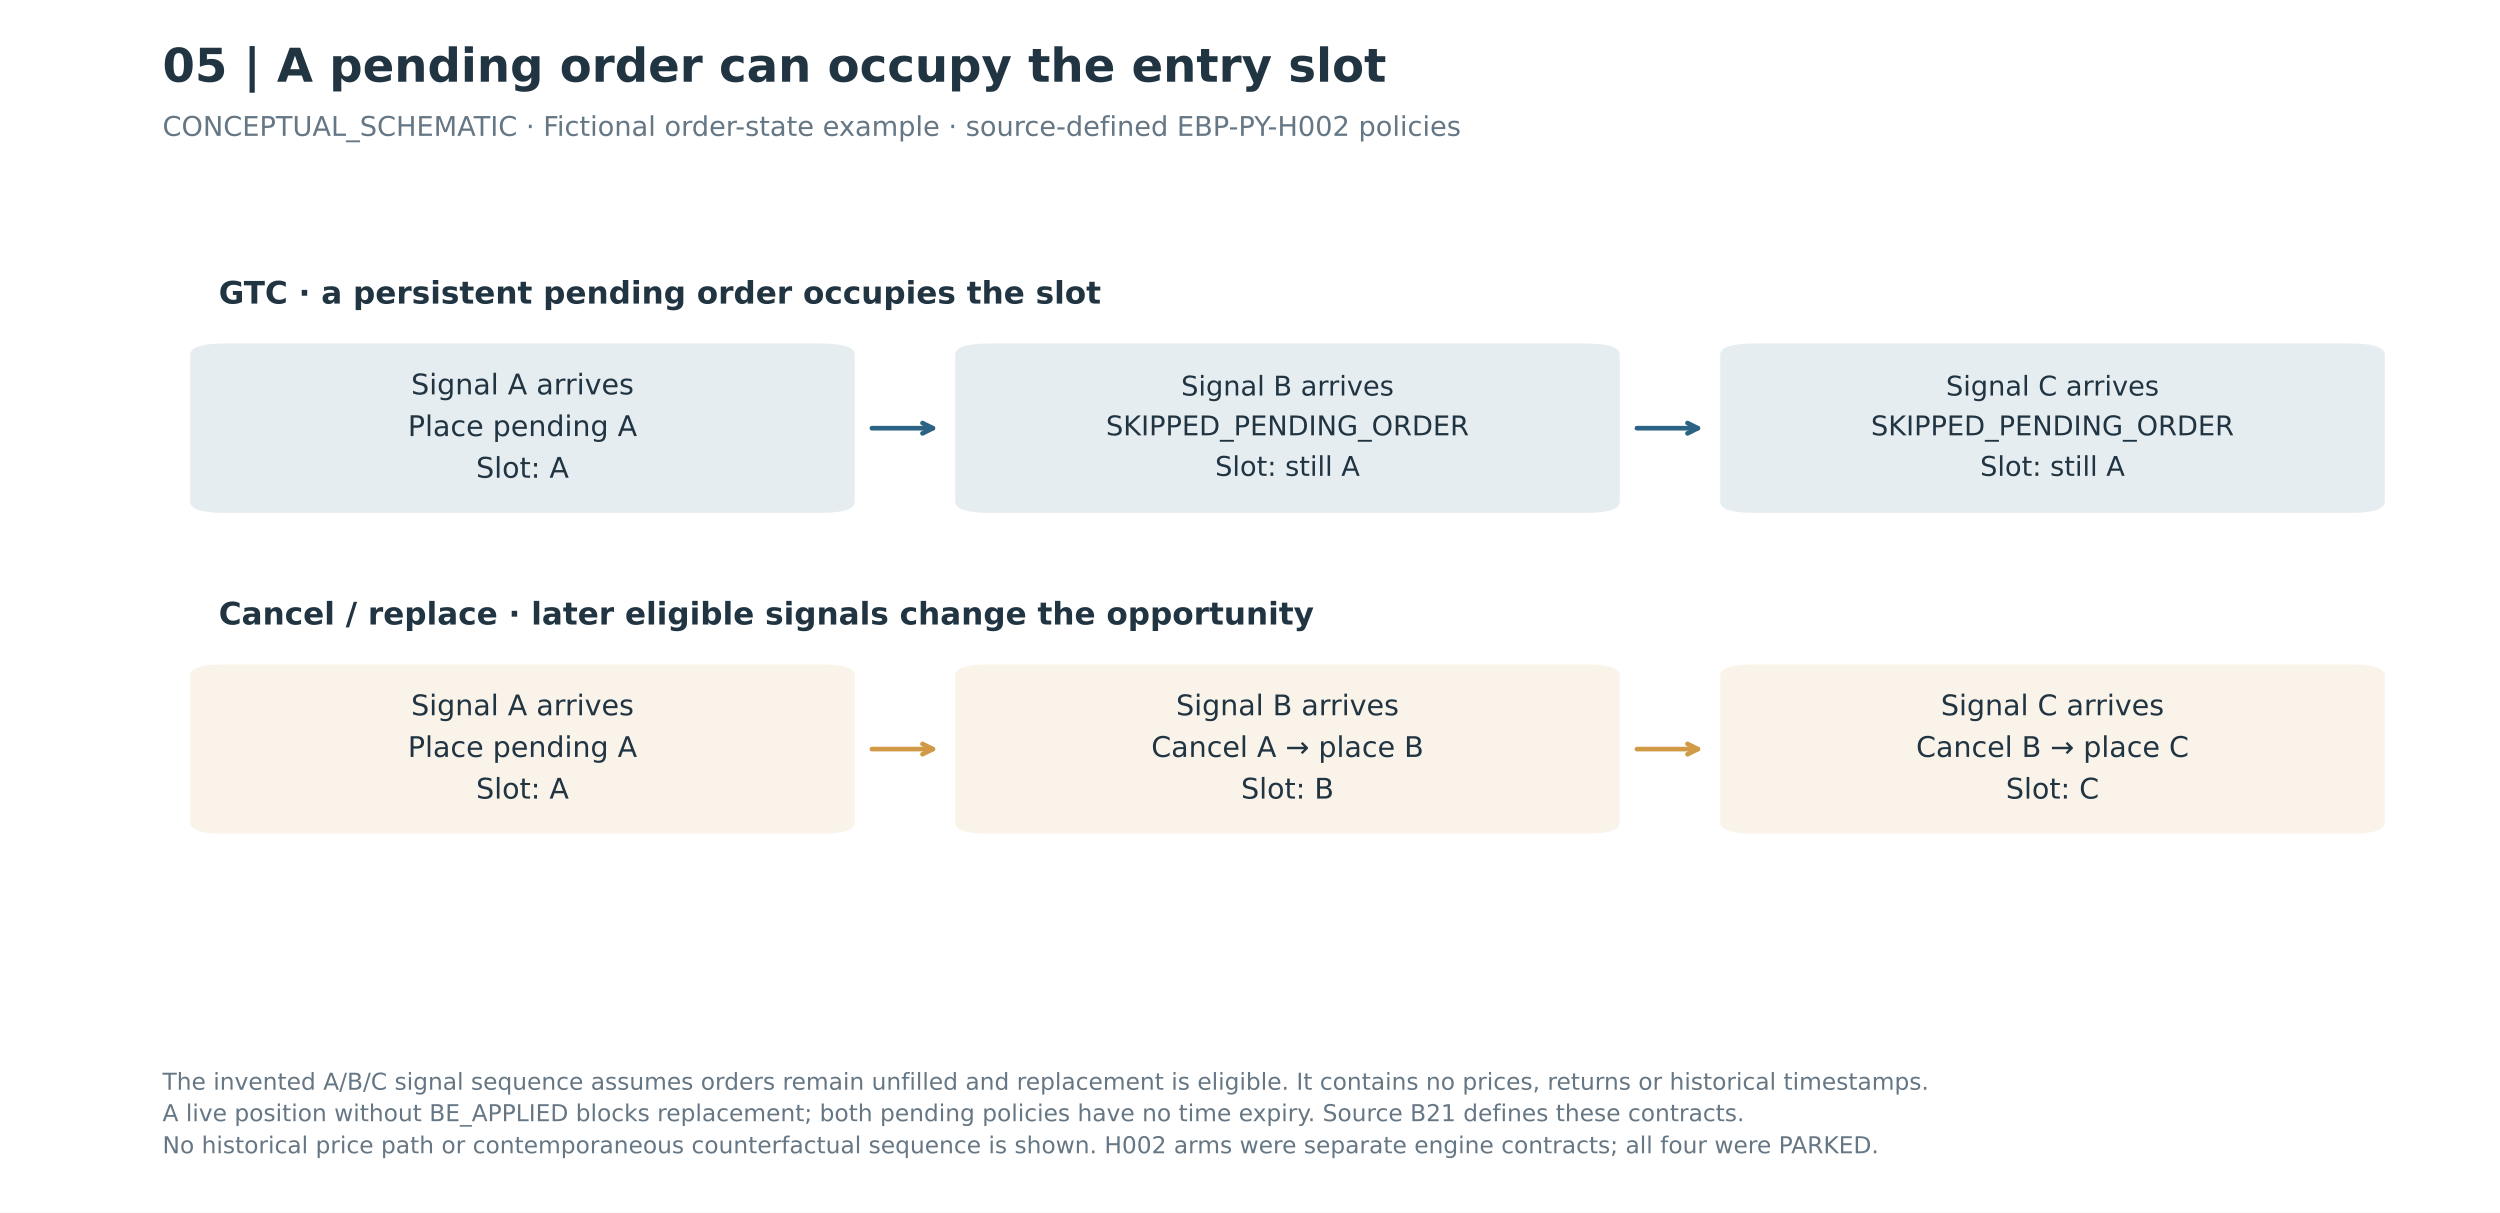
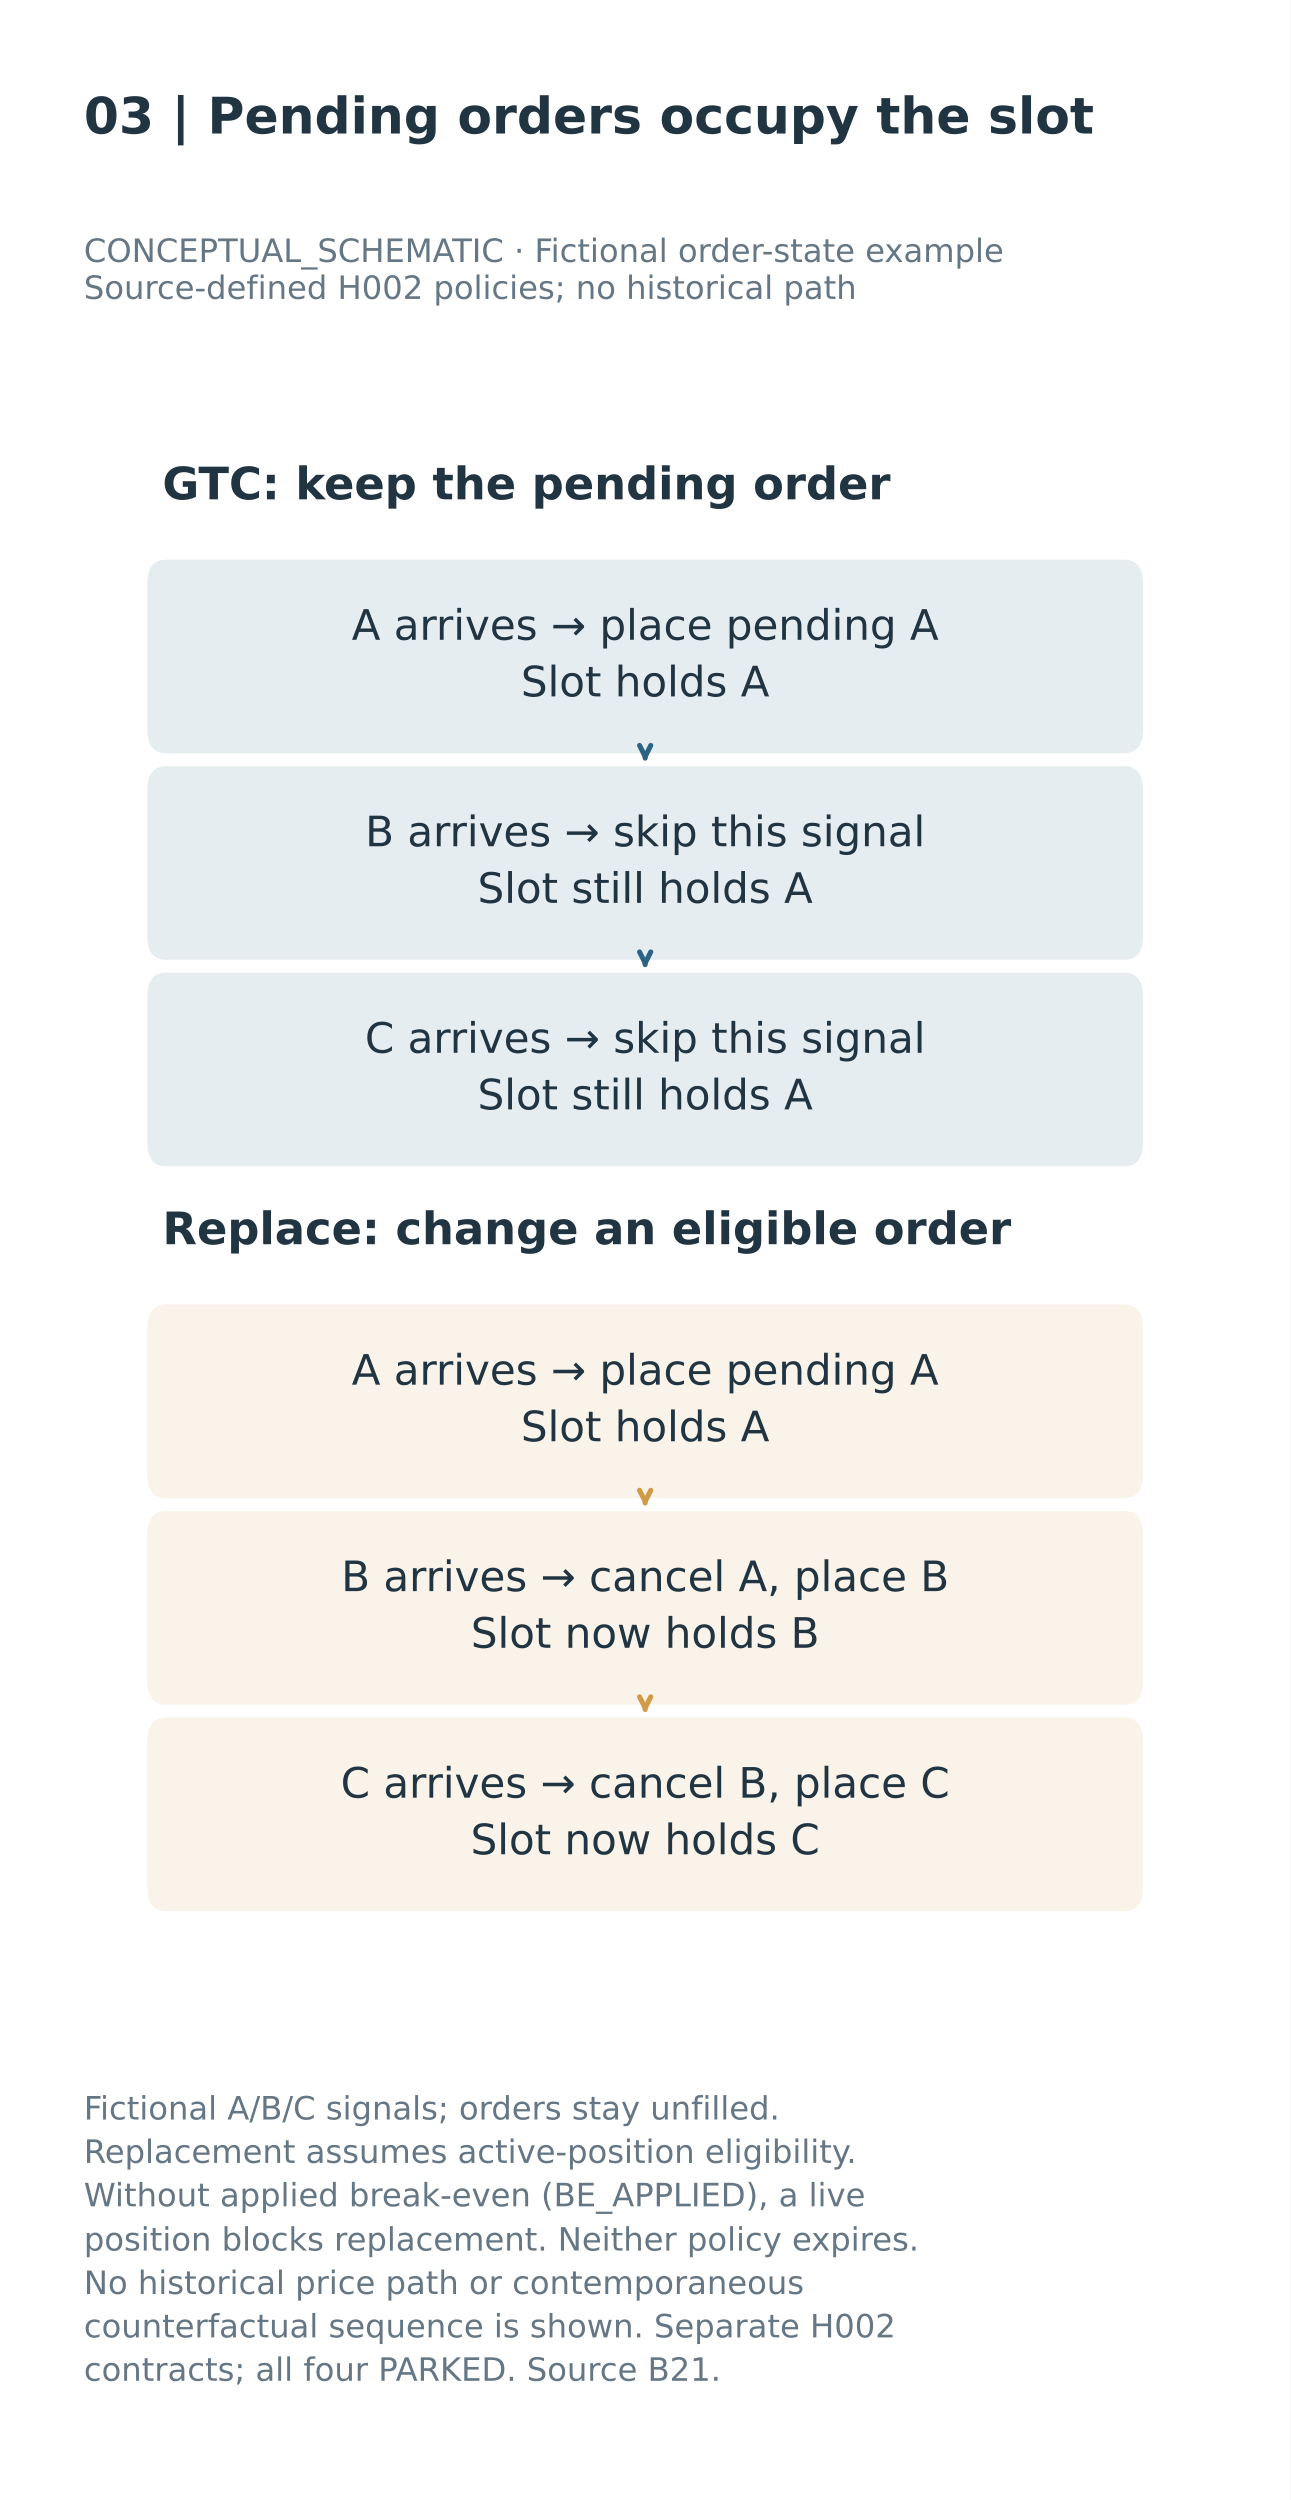
- <svg xmlns="http://www.w3.org/2000/svg" role="img" aria-labelledby="figure-title figure-desc" width="964.8pt" height="468pt" viewBox="0 0 964.8 468" version="1.1">
+ <svg xmlns="http://www.w3.org/2000/svg" role="img" aria-labelledby="figure-title figure-desc" width="460.8pt" height="892.8pt" viewBox="0 0 460.8 892.8" version="1.1">
  <defs>
    <style type="text/css">*{stroke-linejoin: round; stroke-linecap: butt}</style>
  </defs>
  <g id="figure_1">
    <g id="patch_1">
-       <path d="M 0 468 L 964.8 468 L 964.8 0 L 0 0 z " style="fill: #ffffff" />
+       <path d="M 0 892.8 L 460.8 892.8 L 460.8 0 L 0 0 z " style="fill: #ffffff" />
    </g>
    <g id="axes_1">
      <g id="patch_2">
-         <path d="M 87.025 197.346 L 316.261 197.346 Q 329.286 197.346 329.286 193.555 L 329.286 136.946 Q 329.286 133.155 316.261 133.155 L 87.025 133.155 Q 74 133.155 74 136.946 L 74 193.555 Q 74 197.346 87.025 197.346 z " clip-path="url(#pc27f516db9)" style="fill: #2c6385; opacity: 0.12; stroke: #2c6385; stroke-width: 1.2; stroke-linejoin: miter" />
+         <path d="M 59.217 268.425 L 401.583 268.425 Q 407.596 268.425 407.596 260.524 L 407.596 208.375 Q 407.596 200.474 401.583 200.474 L 59.217 200.474 Q 53.204 200.474 53.204 208.375 L 53.204 260.524 Q 53.204 268.425 59.217 268.425 z " clip-path="url(#p4d63c79eef)" style="fill: #2c6385; opacity: 0.12; stroke: #2c6385; stroke-width: 1.2; stroke-linejoin: miter" />
      </g>
      <g id="patch_3">
-         <path d="M 382.254 197.346 L 611.49 197.346 Q 624.515 197.346 624.515 193.555 L 624.515 136.946 Q 624.515 133.155 611.49 133.155 L 382.254 133.155 Q 369.229 133.155 369.229 136.946 L 369.229 193.555 Q 369.229 197.346 382.254 197.346 z " clip-path="url(#pc27f516db9)" style="fill: #2c6385; opacity: 0.12; stroke: #2c6385; stroke-width: 1.2; stroke-linejoin: miter" />
+         <path d="M 59.217 342.17 L 401.583 342.17 Q 407.596 342.17 407.596 334.269 L 407.596 282.12 Q 407.596 274.219 401.583 274.219 L 59.217 274.219 Q 53.204 274.219 53.204 282.12 L 53.204 334.269 Q 53.204 342.17 59.217 342.17 z " clip-path="url(#p4d63c79eef)" style="fill: #2c6385; opacity: 0.12; stroke: #2c6385; stroke-width: 1.2; stroke-linejoin: miter" />
      </g>
      <g id="patch_4">
-         <path d="M 677.483 197.346 L 906.719 197.346 Q 919.744 197.346 919.744 193.555 L 919.744 136.946 Q 919.744 133.155 906.719 133.155 L 677.483 133.155 Q 664.458 133.155 664.458 136.946 L 664.458 193.555 Q 664.458 197.346 677.483 197.346 z " clip-path="url(#pc27f516db9)" style="fill: #2c6385; opacity: 0.12; stroke: #2c6385; stroke-width: 1.2; stroke-linejoin: miter" />
+         <path d="M 59.217 415.915 L 401.583 415.915 Q 407.596 415.915 407.596 408.014 L 407.596 355.866 Q 407.596 347.964 401.583 347.964 L 59.217 347.964 Q 53.204 347.964 53.204 355.866 L 53.204 408.014 Q 53.204 415.915 59.217 415.915 z " clip-path="url(#p4d63c79eef)" style="fill: #2c6385; opacity: 0.12; stroke: #2c6385; stroke-width: 1.2; stroke-linejoin: miter" />
      </g>
      <g id="patch_5">
-         <path d="M 87.025 321.179 L 316.261 321.179 Q 329.286 321.179 329.286 317.388 L 329.286 260.779 Q 329.286 256.988 316.261 256.988 L 87.025 256.988 Q 74 256.988 74 260.779 L 74 317.388 Q 74 321.179 87.025 321.179 z " clip-path="url(#pc27f516db9)" style="fill: #d09a46; opacity: 0.12; stroke: #d09a46; stroke-width: 1.2; stroke-linejoin: miter" />
+         <path d="M 59.217 534.435 L 401.583 534.435 Q 407.596 534.435 407.596 526.533 L 407.596 474.385 Q 407.596 466.484 401.583 466.484 L 59.217 466.484 Q 53.204 466.484 53.204 474.385 L 53.204 526.533 Q 53.204 534.435 59.217 534.435 z " clip-path="url(#p4d63c79eef)" style="fill: #d09a46; opacity: 0.12; stroke: #d09a46; stroke-width: 1.2; stroke-linejoin: miter" />
      </g>
      <g id="patch_6">
-         <path d="M 382.254 321.179 L 611.49 321.179 Q 624.515 321.179 624.515 317.388 L 624.515 260.779 Q 624.515 256.988 611.49 256.988 L 382.254 256.988 Q 369.229 256.988 369.229 260.779 L 369.229 317.388 Q 369.229 321.179 382.254 321.179 z " clip-path="url(#pc27f516db9)" style="fill: #d09a46; opacity: 0.12; stroke: #d09a46; stroke-width: 1.2; stroke-linejoin: miter" />
+         <path d="M 59.217 608.18 L 401.583 608.18 Q 407.596 608.18 407.596 600.279 L 407.596 548.13 Q 407.596 540.229 401.583 540.229 L 59.217 540.229 Q 53.204 540.229 53.204 548.13 L 53.204 600.279 Q 53.204 608.18 59.217 608.18 z " clip-path="url(#p4d63c79eef)" style="fill: #d09a46; opacity: 0.12; stroke: #d09a46; stroke-width: 1.2; stroke-linejoin: miter" />
      </g>
      <g id="patch_7">
-         <path d="M 677.483 321.179 L 906.719 321.179 Q 919.744 321.179 919.744 317.388 L 919.744 260.779 Q 919.744 256.988 906.719 256.988 L 677.483 256.988 Q 664.458 256.988 664.458 260.779 L 664.458 317.388 Q 664.458 321.179 677.483 321.179 z " clip-path="url(#pc27f516db9)" style="fill: #d09a46; opacity: 0.12; stroke: #d09a46; stroke-width: 1.2; stroke-linejoin: miter" />
+         <path d="M 59.217 681.925 L 401.583 681.925 Q 407.596 681.925 407.596 674.024 L 407.596 621.875 Q 407.596 613.974 401.583 613.974 L 59.217 613.974 Q 53.204 613.974 53.204 621.875 L 53.204 674.024 Q 53.204 681.925 59.217 681.925 z " clip-path="url(#p4d63c79eef)" style="fill: #d09a46; opacity: 0.12; stroke: #d09a46; stroke-width: 1.2; stroke-linejoin: miter" />
      </g>
      <g id="text_1">
-         <text style="font-weight: 700; font-size: 12px; font-family: 'DejaVu Sans'; text-anchor: start; fill: #213442" x="84.42" y="117.172" transform="rotate(-0 84.42 117.1718)">GTC · a persistent pending order occupies the slot</text>
+         <text style="font-weight: 700; font-size: 16px; font-family: 'DejaVu Sans'; text-anchor: start; fill: #213442" x="58.015" y="178.322" transform="rotate(-0 58.01472 178.3216)">GTC: keep the pending order</text>
+       </g>
+       <g id="lifecycle-state-0-0">
+         <text style="font-size: 15px; font-family: 'DejaVu Sans'; fill: #213442" transform="translate(125.5922 228.4803)">A arrives → place pending A</text>
+         <text style="font-size: 15px; font-family: 'DejaVu Sans'; fill: #213442" transform="translate(186.034 248.6963)">Slot holds A</text>
+       </g>
+       <g id="patch_8">
+         <path d="M 230.4 270.425 Q 230.4 271.324 230.4 270.21 " style="fill: none; stroke: #2c6385; stroke-width: 1.8; stroke-linecap: round" />
+         <path d="M 232.4 266.21 L 230.4 270.21 L 228.4 266.21 " style="fill: none; stroke: #2c6385; stroke-width: 1.8; stroke-linecap: round" />
+       </g>
+       <g id="lifecycle-state-0-1">
+         <text style="font-size: 15px; font-family: 'DejaVu Sans'; fill: #213442" transform="translate(130.4121 302.2256)">B arrives → skip this signal</text>
+         <text style="font-size: 15px; font-family: 'DejaVu Sans'; fill: #213442" transform="translate(170.5523 322.4416)">Slot still holds A</text>
+       </g>
+       <g id="patch_9">
+         <path d="M 230.4 344.17 Q 230.4 345.069 230.4 343.955 " style="fill: none; stroke: #2c6385; stroke-width: 1.8; stroke-linecap: round" />
+         <path d="M 232.4 339.955 L 230.4 343.955 L 228.4 339.955 " style="fill: none; stroke: #2c6385; stroke-width: 1.8; stroke-linecap: round" />
+       </g>
+       <g id="lifecycle-state-0-2">
+         <text style="font-size: 15px; font-family: 'DejaVu Sans'; fill: #213442" transform="translate(130.3207 375.9709)">C arrives → skip this signal</text>
+         <text style="font-size: 15px; font-family: 'DejaVu Sans'; fill: #213442" transform="translate(170.5523 396.1869)">Slot still holds A</text>
      </g>
      <g id="text_2">
-         <text style="font-size: 11px; font-family: 'DejaVu Sans'; fill: #213442" transform="translate(158.6607 152.2073)">Signal A arrives</text>
-         <text style="font-size: 11px; font-family: 'DejaVu Sans'; fill: #213442" transform="translate(157.4034 168.2861)">Place pending A</text>
-         <text style="font-size: 11px; font-family: 'DejaVu Sans'; fill: #213442" transform="translate(183.739 184.3649)">Slot: A</text>
+         <text style="font-weight: 700; font-size: 16px; font-family: 'DejaVu Sans'; text-anchor: start; fill: #213442" x="58.015" y="444.331" transform="rotate(-0 58.01472 444.3313)">Replace: change an eligible order</text>
      </g>
-       <g id="patch_8">
-         <path d="M 336.496 165.251 Q 349.258 165.251 360.008 165.251 " style="fill: none; stroke: #2c6385; stroke-width: 1.8; stroke-linecap: round" />
-         <path d="M 356.008 163.251 L 360.008 165.251 L 356.008 167.251 " style="fill: none; stroke: #2c6385; stroke-width: 1.8; stroke-linecap: round" />
-       </g>
-       <g id="text_3">
-         <text style="font-size: 10.5px; font-family: 'DejaVu Sans'; fill: #213442" transform="translate(455.8326 152.6542)">Signal B arrives</text>
-         <text style="font-size: 10.5px; font-family: 'DejaVu Sans'; fill: #213442" transform="translate(426.8206 168.0021)">SKIPPED_PENDING_ORDER</text>
-         <text style="font-size: 10.5px; font-family: 'DejaVu Sans'; fill: #213442" transform="translate(468.9445 183.6421)">Slot: still A</text>
-       </g>
-       <g id="patch_9">
-         <path d="M 631.725 165.251 Q 644.487 165.251 655.236 165.251 " style="fill: none; stroke: #2c6385; stroke-width: 1.8; stroke-linecap: round" />
-         <path d="M 651.236 163.251 L 655.236 165.251 L 651.236 167.251 " style="fill: none; stroke: #2c6385; stroke-width: 1.8; stroke-linecap: round" />
-       </g>
-       <g id="text_4">
-         <text style="font-size: 10.5px; font-family: 'DejaVu Sans'; fill: #213442" transform="translate(750.9974 152.6542)">Signal C arrives</text>
-         <text style="font-size: 10.5px; font-family: 'DejaVu Sans'; fill: #213442" transform="translate(722.0494 168.0021)">SKIPPED_PENDING_ORDER</text>
-         <text style="font-size: 10.5px; font-family: 'DejaVu Sans'; fill: #213442" transform="translate(764.1733 183.6421)">Slot: still A</text>
-       </g>
-       <g id="text_5">
-         <text style="font-weight: 700; font-size: 12px; font-family: 'DejaVu Sans'; text-anchor: start; fill: #213442" x="84.42" y="241.005" transform="rotate(-0 84.42 241.0046)">Cancel / replace · later eligible signals change the opportunity</text>
-       </g>
-       <g id="text_6">
-         <text style="font-size: 11px; font-family: 'DejaVu Sans'; fill: #213442" transform="translate(158.6607 276.0401)">Signal A arrives</text>
-         <text style="font-size: 11px; font-family: 'DejaVu Sans'; fill: #213442" transform="translate(157.4034 292.1189)">Place pending A</text>
-         <text style="font-size: 11px; font-family: 'DejaVu Sans'; fill: #213442" transform="translate(183.739 308.1977)">Slot: A</text>
+       <g id="lifecycle-state-1-0">
+         <text style="font-size: 15px; font-family: 'DejaVu Sans'; fill: #213442" transform="translate(125.5922 494.4901)">A arrives → place pending A</text>
+         <text style="font-size: 15px; font-family: 'DejaVu Sans'; fill: #213442" transform="translate(186.034 514.7061)">Slot holds A</text>
      </g>
      <g id="patch_10">
-         <path d="M 336.496 289.084 Q 349.258 289.084 360.008 289.084 " style="fill: none; stroke: #d09a46; stroke-width: 1.8; stroke-linecap: round" />
-         <path d="M 356.008 287.084 L 360.008 289.084 L 356.008 291.084 " style="fill: none; stroke: #d09a46; stroke-width: 1.8; stroke-linecap: round" />
+         <path d="M 230.4 536.435 Q 230.4 537.333 230.4 536.219 " style="fill: none; stroke: #d09a46; stroke-width: 1.8; stroke-linecap: round" />
+         <path d="M 232.4 532.219 L 230.4 536.219 L 228.4 532.219 " style="fill: none; stroke: #d09a46; stroke-width: 1.8; stroke-linecap: round" />
      </g>
-       <g id="text_7">
-         <text style="font-size: 11px; font-family: 'DejaVu Sans'; fill: #213442" transform="translate(453.8783 276.0401)">Signal B arrives</text>
-         <text style="font-size: 11px; font-family: 'DejaVu Sans'; fill: #213442" transform="translate(444.304 292.1189)">Cancel A → place B</text>
-         <text style="font-size: 11px; font-family: 'DejaVu Sans'; fill: #213442" transform="translate(478.9566 308.1977)">Slot: B</text>
+       <g id="lifecycle-state-1-1">
+         <text style="font-size: 15px; font-family: 'DejaVu Sans'; fill: #213442" transform="translate(121.8574 568.2354)">B arrives → cancel A, place B</text>
+         <text style="font-size: 15px; font-family: 'DejaVu Sans'; fill: #213442" transform="translate(168.1594 588.4514)">Slot now holds B</text>
      </g>
      <g id="patch_11">
-         <path d="M 631.725 289.084 Q 644.487 289.084 655.236 289.084 " style="fill: none; stroke: #d09a46; stroke-width: 1.8; stroke-linecap: round" />
-         <path d="M 651.236 287.084 L 655.236 289.084 L 651.236 291.084 " style="fill: none; stroke: #d09a46; stroke-width: 1.8; stroke-linecap: round" />
+         <path d="M 230.4 610.18 Q 230.4 611.079 230.4 609.965 " style="fill: none; stroke: #d09a46; stroke-width: 1.8; stroke-linecap: round" />
+         <path d="M 232.4 605.965 L 230.4 609.965 L 228.4 605.965 " style="fill: none; stroke: #d09a46; stroke-width: 1.8; stroke-linecap: round" />
      </g>
-       <g id="text_8">
-         <text style="font-size: 11px; font-family: 'DejaVu Sans'; fill: #213442" transform="translate(749.0401 276.0401)">Signal C arrives</text>
-         <text style="font-size: 11px; font-family: 'DejaVu Sans'; fill: #213442" transform="translate(739.4546 292.1189)">Cancel B → place C</text>
-         <text style="font-size: 11px; font-family: 'DejaVu Sans'; fill: #213442" transform="translate(774.1184 308.1977)">Slot: C</text>
+       <g id="lifecycle-state-1-2">
+         <text style="font-size: 15px; font-family: 'DejaVu Sans'; fill: #213442" transform="translate(121.6594 641.9807)">C arrives → cancel B, place C</text>
+         <text style="font-size: 15px; font-family: 'DejaVu Sans'; fill: #213442" transform="translate(168.068 662.1967)">Slot now holds C</text>
      </g>
    </g>
-     <g id="text_9">
-       <text style="font-weight: 700; font-size: 18px; font-family: 'DejaVu Sans'; text-anchor: start; fill: #213442" x="62.712" y="31.54" transform="rotate(-0 62.712 31.53994)">05  |  A pending order can occupy the entry slot</text>
+     <g id="text_3">
+       <text style="font-weight: 700; font-size: 18px; font-family: 'DejaVu Sans'; text-anchor: start; fill: #213442" x="29.952" y="47.682" transform="rotate(-0 29.952 47.68234)">03  |  Pending orders occupy the slot</text>
    </g>
-     <g id="text_10">
-       <text style="font-size: 10.5px; font-family: 'DejaVu Sans'; text-anchor: start; fill: #657684" x="62.712" y="52.438" transform="rotate(-0 62.712 52.43836)">CONCEPTUAL_SCHEMATIC · Fictional order-state example · source-defined EBP-PY-H002 policies</text>
+     <g id="text_4">
+       <text style="font-size: 11.5px; font-family: 'DejaVu Sans'; fill: #657684" transform="translate(29.952 93.5542)">CONCEPTUAL_SCHEMATIC · Fictional order-state example</text>
+       <text style="font-size: 11.5px; font-family: 'DejaVu Sans'; fill: #657684" transform="translate(29.952 106.7515)">Source-defined H002 policies; no historical path</text>
    </g>
-     <g id="text_11">
-       <text style="font-size: 9px; font-family: 'DejaVu Sans'; fill: #657684" transform="translate(62.712 420.5587)">The invented A/B/C signal sequence assumes orders remain unfilled and replacement is eligible. It contains no prices, returns or historical timestamps.</text>
-       <text style="font-size: 9px; font-family: 'DejaVu Sans'; fill: #657684" transform="translate(62.712 432.6884)">A live position without BE_APPLIED blocks replacement; both pending policies have no time expiry. Source B21 defines these contracts.</text>
-       <text style="font-size: 9px; font-family: 'DejaVu Sans'; fill: #657684" transform="translate(62.712 445.0683)">No historical price path or contemporaneous counterfactual sequence is shown. H002 arms were separate engine contracts; all four were PARKED.</text>
+     <g id="text_5">
+       <text style="font-size: 11.5px; font-family: 'DejaVu Sans'; fill: #657684" transform="translate(29.952 756.9188)">Fictional A/B/C signals; orders stay unfilled.</text>
+       <text style="font-size: 11.5px; font-family: 'DejaVu Sans'; fill: #657684" transform="translate(29.952 772.4178)">Replacement assumes active-position eligibility.</text>
+       <text style="font-size: 11.5px; font-family: 'DejaVu Sans'; fill: #657684" transform="translate(29.952 787.9167)">Without applied break-even (BE_APPLIED), a live</text>
+       <text style="font-size: 11.5px; font-family: 'DejaVu Sans'; fill: #657684" transform="translate(29.952 803.7355)">position blocks replacement. Neither policy expires.</text>
+       <text style="font-size: 11.5px; font-family: 'DejaVu Sans'; fill: #657684" transform="translate(29.952 819.2345)">No historical price path or contemporaneous</text>
+       <text style="font-size: 11.5px; font-family: 'DejaVu Sans'; fill: #657684" transform="translate(29.952 834.7334)">counterfactual sequence is shown. Separate H002</text>
+       <text style="font-size: 11.5px; font-family: 'DejaVu Sans'; fill: #657684" transform="translate(29.952 850.2324)">contracts; all four PARKED. Source B21.</text>
    </g>
  </g>
  <defs>
-     <clipPath id="pc27f516db9">
-       <rect x="62.712" y="98.28" width="868.32" height="252.72" />
+     <clipPath id="p4d63c79eef">
+       <rect x="29.952" y="160.704" width="400.896" height="526.752" />
    </clipPath>
  </defs>
</svg>
